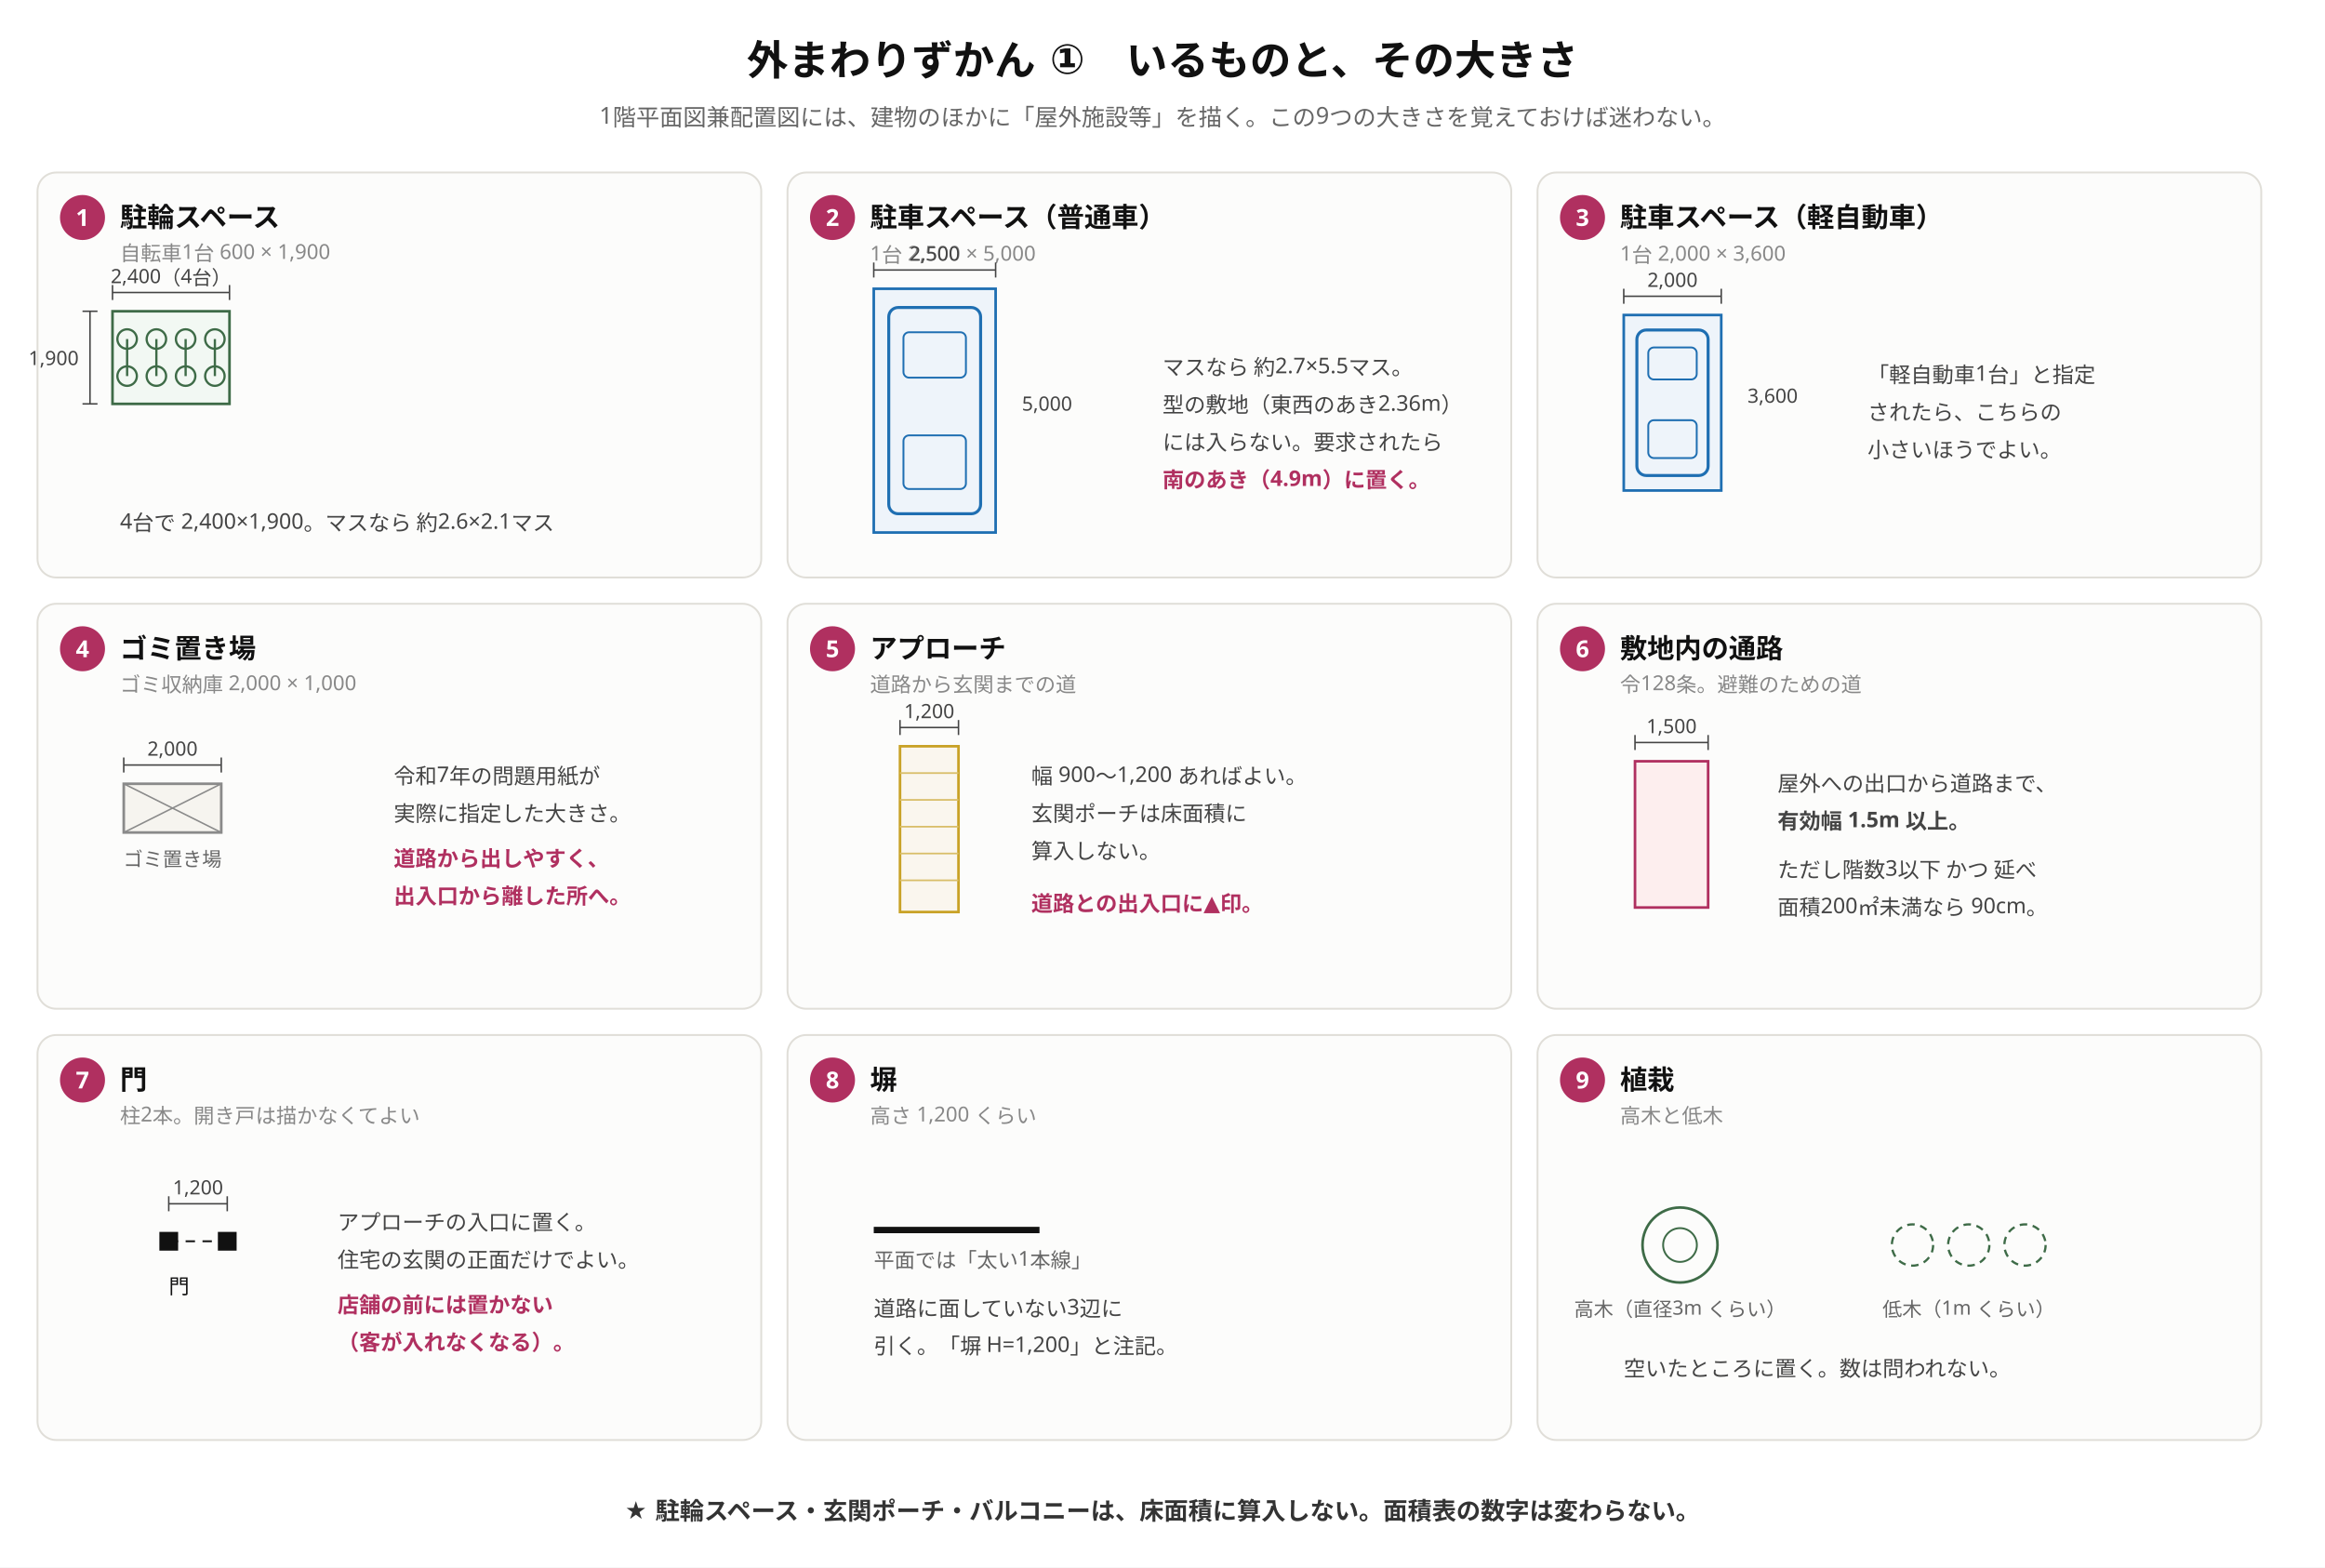
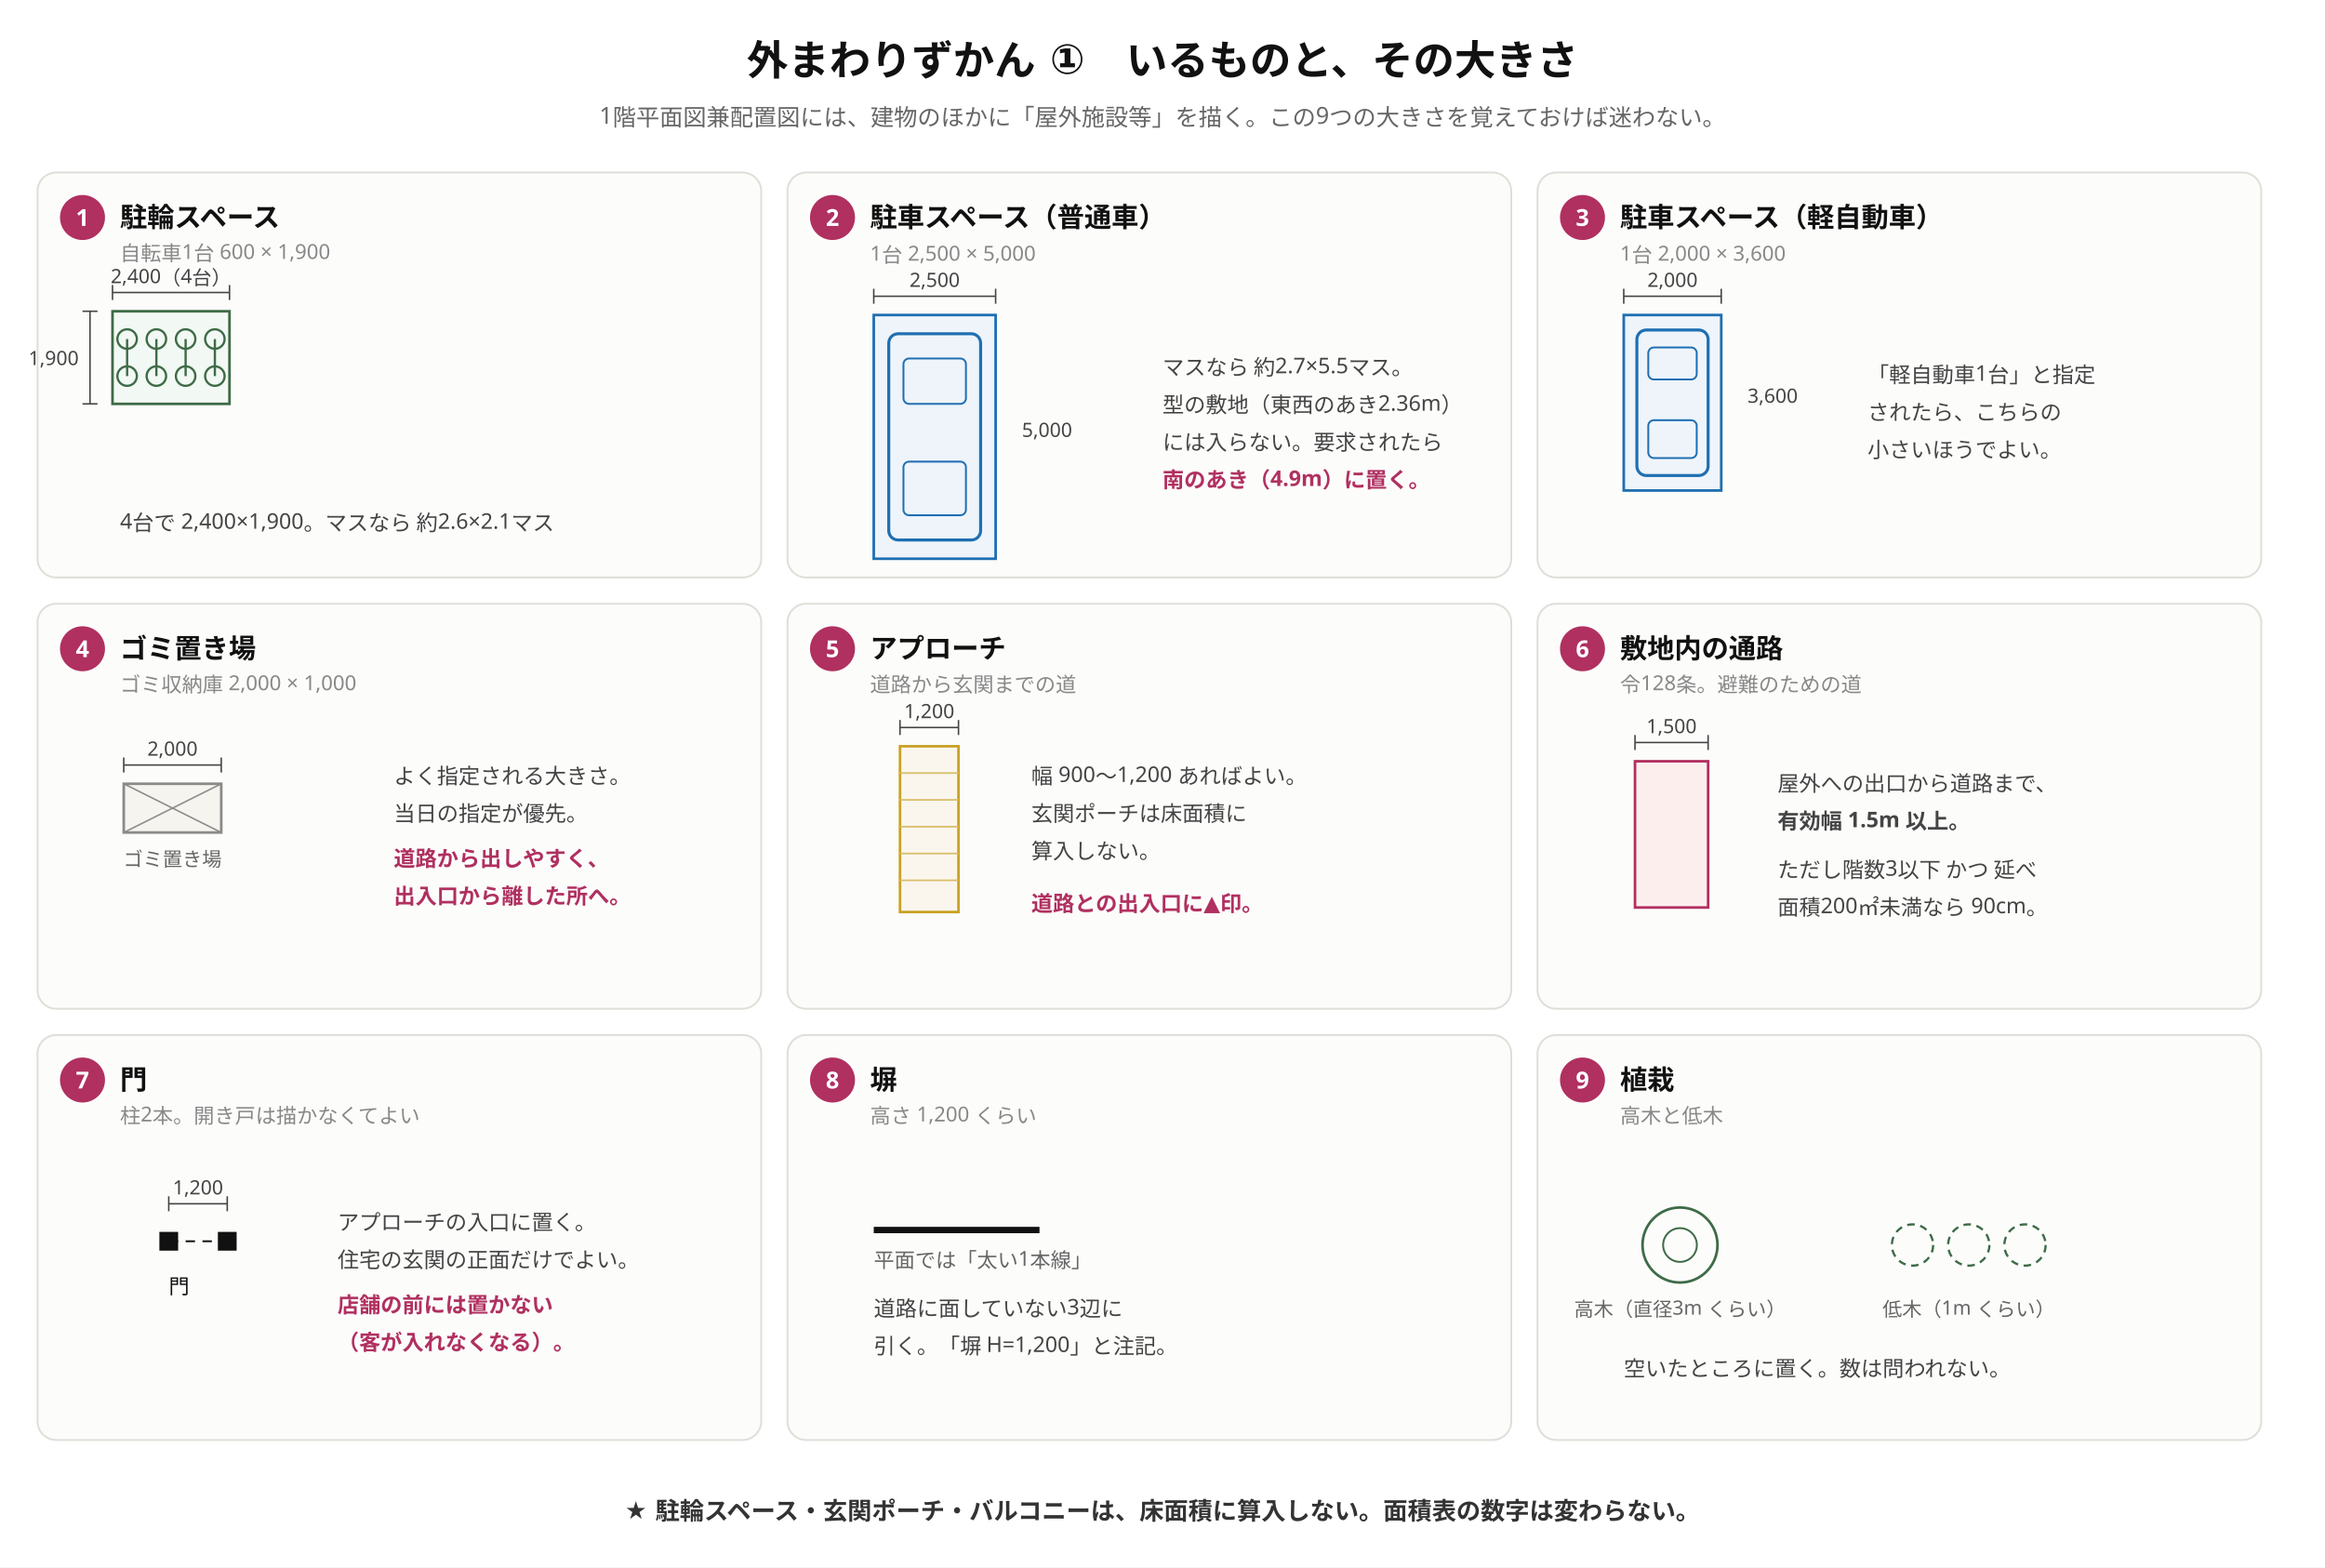
<svg xmlns="http://www.w3.org/2000/svg" viewBox="0 0 1240 836" width="1240" height="836" font-family="'Hiragino Sans','Hiragino Kaku Gothic ProN','Noto Sans JP','Yu Gothic',Meiryo,'IPAGothic',sans-serif">
  <rect width="1240" height="836" fill="#ffffff" />
  <text x="620" y="40" font-size="22" text-anchor="middle" fill="#111" font-weight="700" font-family="'Hiragino Sans','Hiragino Kaku Gothic ProN','Noto Sans JP','Yu Gothic',Meiryo,'IPAGothic',sans-serif">外まわりずかん ①　いるものと、その大きさ</text>
  <text x="620" y="66" font-size="12.5" text-anchor="middle" fill="#666" font-weight="400" font-family="'Hiragino Sans','Hiragino Kaku Gothic ProN','Noto Sans JP','Yu Gothic',Meiryo,'IPAGothic',sans-serif">1階平面図兼配置図には、建物のほかに「屋外施設等」を描く。この9つの大きさを覚えておけば迷わない。</text>
  <rect x="20" y="92" width="386" height="216" fill="#fcfcfb" stroke="#e0ded8" stroke-width="1.0" rx="10" />
  <circle cx="44" cy="116" r="12" fill="#b03060" />
  <text x="44" y="120.5" font-size="12.5" text-anchor="middle" fill="#fff" font-weight="700" font-family="'Hiragino Sans','Hiragino Kaku Gothic ProN','Noto Sans JP','Yu Gothic',Meiryo,'IPAGothic',sans-serif">1</text>
  <text x="64" y="121" font-size="14.5" text-anchor="start" fill="#111" font-weight="700" font-family="'Hiragino Sans','Hiragino Kaku Gothic ProN','Noto Sans JP','Yu Gothic',Meiryo,'IPAGothic',sans-serif">駐輪スペース</text>
  <text x="64" y="139" font-size="11" text-anchor="start" fill="#888" font-weight="400" font-family="'Hiragino Sans','Hiragino Kaku Gothic ProN','Noto Sans JP','Yu Gothic',Meiryo,'IPAGothic',sans-serif">自転車1台 600 × 1,900</text>
  <rect x="60" y="166" width="62.4" height="49.4" fill="#f2f8f3" stroke="#3e6b47" stroke-width="1.4" />
  <circle cx="67.8" cy="180.82" r="5.2" fill="none" stroke="#3e6b47" stroke-width="1.2" />
  <circle cx="67.8" cy="200.58" r="5.2" fill="none" stroke="#3e6b47" stroke-width="1.2" />
  <line x1="67.8" y1="180.82" x2="67.8" y2="200.58" stroke="#3e6b47" stroke-width="1.2" />
  <circle cx="83.4" cy="180.82" r="5.2" fill="none" stroke="#3e6b47" stroke-width="1.2" />
  <circle cx="83.4" cy="200.58" r="5.2" fill="none" stroke="#3e6b47" stroke-width="1.2" />
  <line x1="83.4" y1="180.82" x2="83.4" y2="200.58" stroke="#3e6b47" stroke-width="1.2" />
  <circle cx="99" cy="180.82" r="5.2" fill="none" stroke="#3e6b47" stroke-width="1.2" />
  <circle cx="99" cy="200.58" r="5.2" fill="none" stroke="#3e6b47" stroke-width="1.2" />
  <line x1="99" y1="180.82" x2="99" y2="200.58" stroke="#3e6b47" stroke-width="1.2" />
  <circle cx="114.6" cy="180.82" r="5.2" fill="none" stroke="#3e6b47" stroke-width="1.2" />
  <circle cx="114.6" cy="200.58" r="5.2" fill="none" stroke="#3e6b47" stroke-width="1.2" />
  <line x1="114.6" y1="180.82" x2="114.6" y2="200.58" stroke="#3e6b47" stroke-width="1.2" />
  <line x1="60" y1="156" x2="122.4" y2="156" stroke="#444" stroke-width="0.8" />
  <line x1="60" y1="152" x2="60" y2="160" stroke="#444" stroke-width="0.8" />
  <line x1="122.4" y1="152" x2="122.4" y2="160" stroke="#444" stroke-width="0.8" />
  <text x="91.2" y="151" font-size="10.5" text-anchor="middle" fill="#444" font-weight="400" font-family="'Hiragino Sans','Hiragino Kaku Gothic ProN','Noto Sans JP','Yu Gothic',Meiryo,'IPAGothic',sans-serif">2,400（4台）</text>
  <line x1="48" y1="166" x2="48" y2="215.4" stroke="#444" stroke-width="0.8" />
  <line x1="44" y1="166" x2="52" y2="166" stroke="#444" stroke-width="0.8" />
  <line x1="44" y1="215.4" x2="52" y2="215.4" stroke="#444" stroke-width="0.8" />
  <text x="42" y="194.7" font-size="10.5" text-anchor="end" fill="#444" font-weight="400" font-family="'Hiragino Sans','Hiragino Kaku Gothic ProN','Noto Sans JP','Yu Gothic',Meiryo,'IPAGothic',sans-serif">1,900</text>
  <text x="64" y="282" font-size="11.5" text-anchor="start" fill="#444" font-weight="400" font-family="'Hiragino Sans','Hiragino Kaku Gothic ProN','Noto Sans JP','Yu Gothic',Meiryo,'IPAGothic',sans-serif">4台で 2,400×1,900。マスなら 約2.6×2.1マス</text>
  <rect x="420" y="92" width="386" height="216" fill="#fcfcfb" stroke="#e0ded8" stroke-width="1.0" rx="10" />
  <circle cx="444" cy="116" r="12" fill="#b03060" />
  <text x="444" y="120.5" font-size="12.5" text-anchor="middle" fill="#fff" font-weight="700" font-family="'Hiragino Sans','Hiragino Kaku Gothic ProN','Noto Sans JP','Yu Gothic',Meiryo,'IPAGothic',sans-serif">2</text>
  <text x="464" y="121" font-size="14.5" text-anchor="start" fill="#111" font-weight="700" font-family="'Hiragino Sans','Hiragino Kaku Gothic ProN','Noto Sans JP','Yu Gothic',Meiryo,'IPAGothic',sans-serif">駐車スペース（普通車）</text>
  <text x="464" y="139" font-size="11" text-anchor="start" fill="#888" font-weight="400" font-family="'Hiragino Sans','Hiragino Kaku Gothic ProN','Noto Sans JP','Yu Gothic',Meiryo,'IPAGothic',sans-serif">1台 2,500 × 5,000</text>
-   <rect x="466" y="154" width="65" height="130" fill="#eef4fa" stroke="#1f6fb2" stroke-width="1.4" />
-   <rect x="474" y="164" width="49" height="110" fill="none" stroke="#1f6fb2" stroke-width="1.6" rx="5" />
-   <rect x="481.84" y="177.2" width="33.32" height="24.2" fill="none" stroke="#1f6fb2" stroke-width="1.0" rx="3" />
-   <rect x="481.84" y="232.2" width="33.32" height="28.6" fill="none" stroke="#1f6fb2" stroke-width="1.0" rx="3" />
-   <line x1="466" y1="144" x2="531" y2="144" stroke="#444" stroke-width="0.8" />
-   <line x1="466" y1="140" x2="466" y2="148" stroke="#444" stroke-width="0.8" />
-   <line x1="531" y1="140" x2="531" y2="148" stroke="#444" stroke-width="0.8" />
-   <text x="498.5" y="139" font-size="10.5" text-anchor="middle" fill="#444" font-weight="400" font-family="'Hiragino Sans','Hiragino Kaku Gothic ProN','Noto Sans JP','Yu Gothic',Meiryo,'IPAGothic',sans-serif">2,500</text>
-   <text x="545" y="219" font-size="10.5" text-anchor="start" fill="#444" font-weight="400" font-family="'Hiragino Sans','Hiragino Kaku Gothic ProN','Noto Sans JP','Yu Gothic',Meiryo,'IPAGothic',sans-serif">5,000</text>
+   <rect x="466" y="168" width="65" height="130" fill="#eef4fa" stroke="#1f6fb2" stroke-width="1.4" />
+   <rect x="474" y="178" width="49" height="110" fill="none" stroke="#1f6fb2" stroke-width="1.6" rx="5" />
+   <rect x="481.84" y="191.2" width="33.32" height="24.2" fill="none" stroke="#1f6fb2" stroke-width="1.0" rx="3" />
+   <rect x="481.84" y="246.2" width="33.32" height="28.6" fill="none" stroke="#1f6fb2" stroke-width="1.0" rx="3" />
+   <line x1="466" y1="158" x2="531" y2="158" stroke="#444" stroke-width="0.8" />
+   <line x1="466" y1="154" x2="466" y2="162" stroke="#444" stroke-width="0.8" />
+   <line x1="531" y1="154" x2="531" y2="162" stroke="#444" stroke-width="0.8" />
+   <text x="498.5" y="153" font-size="10.5" text-anchor="middle" fill="#444" font-weight="400" font-family="'Hiragino Sans','Hiragino Kaku Gothic ProN','Noto Sans JP','Yu Gothic',Meiryo,'IPAGothic',sans-serif">2,500</text>
+   <text x="545" y="233" font-size="10.5" text-anchor="start" fill="#444" font-weight="400" font-family="'Hiragino Sans','Hiragino Kaku Gothic ProN','Noto Sans JP','Yu Gothic',Meiryo,'IPAGothic',sans-serif">5,000</text>
  <text x="620" y="200" font-size="11.5" text-anchor="start" fill="#444" font-weight="400" font-family="'Hiragino Sans','Hiragino Kaku Gothic ProN','Noto Sans JP','Yu Gothic',Meiryo,'IPAGothic',sans-serif">マスなら 約2.7×5.5マス。</text>
  <text x="620" y="220" font-size="11.5" text-anchor="start" fill="#444" font-weight="400" font-family="'Hiragino Sans','Hiragino Kaku Gothic ProN','Noto Sans JP','Yu Gothic',Meiryo,'IPAGothic',sans-serif">型の敷地（東西のあき2.36m）</text>
  <text x="620" y="240" font-size="11.5" text-anchor="start" fill="#444" font-weight="400" font-family="'Hiragino Sans','Hiragino Kaku Gothic ProN','Noto Sans JP','Yu Gothic',Meiryo,'IPAGothic',sans-serif">には入らない。要求されたら</text>
  <text x="620" y="260" font-size="11.5" text-anchor="start" fill="#b03060" font-weight="700" font-family="'Hiragino Sans','Hiragino Kaku Gothic ProN','Noto Sans JP','Yu Gothic',Meiryo,'IPAGothic',sans-serif">南のあき（4.9m）に置く。</text>
  <rect x="820" y="92" width="386" height="216" fill="#fcfcfb" stroke="#e0ded8" stroke-width="1.0" rx="10" />
  <circle cx="844" cy="116" r="12" fill="#b03060" />
  <text x="844" y="120.5" font-size="12.5" text-anchor="middle" fill="#fff" font-weight="700" font-family="'Hiragino Sans','Hiragino Kaku Gothic ProN','Noto Sans JP','Yu Gothic',Meiryo,'IPAGothic',sans-serif">3</text>
  <text x="864" y="121" font-size="14.5" text-anchor="start" fill="#111" font-weight="700" font-family="'Hiragino Sans','Hiragino Kaku Gothic ProN','Noto Sans JP','Yu Gothic',Meiryo,'IPAGothic',sans-serif">駐車スペース（軽自動車）</text>
  <text x="864" y="139" font-size="11" text-anchor="start" fill="#888" font-weight="400" font-family="'Hiragino Sans','Hiragino Kaku Gothic ProN','Noto Sans JP','Yu Gothic',Meiryo,'IPAGothic',sans-serif">1台 2,000 × 3,600</text>
  <rect x="866" y="168" width="52" height="93.6" fill="#eef4fa" stroke="#1f6fb2" stroke-width="1.4" />
  <rect x="873" y="176" width="38" height="77.6" fill="none" stroke="#1f6fb2" stroke-width="1.6" rx="5" />
  <rect x="879.08" y="185.31" width="25.84" height="17.07" fill="none" stroke="#1f6fb2" stroke-width="1.0" rx="3" />
  <rect x="879.08" y="224.11" width="25.84" height="20.18" fill="none" stroke="#1f6fb2" stroke-width="1.0" rx="3" />
  <line x1="866" y1="158" x2="918" y2="158" stroke="#444" stroke-width="0.8" />
  <line x1="866" y1="154" x2="866" y2="162" stroke="#444" stroke-width="0.8" />
  <line x1="918" y1="154" x2="918" y2="162" stroke="#444" stroke-width="0.8" />
  <text x="892" y="153" font-size="10.5" text-anchor="middle" fill="#444" font-weight="400" font-family="'Hiragino Sans','Hiragino Kaku Gothic ProN','Noto Sans JP','Yu Gothic',Meiryo,'IPAGothic',sans-serif">2,000</text>
  <text x="932" y="214.8" font-size="10.5" text-anchor="start" fill="#444" font-weight="400" font-family="'Hiragino Sans','Hiragino Kaku Gothic ProN','Noto Sans JP','Yu Gothic',Meiryo,'IPAGothic',sans-serif">3,600</text>
  <text x="996" y="204" font-size="11.5" text-anchor="start" fill="#444" font-weight="400" font-family="'Hiragino Sans','Hiragino Kaku Gothic ProN','Noto Sans JP','Yu Gothic',Meiryo,'IPAGothic',sans-serif">「軽自動車1台」と指定</text>
  <text x="996" y="224" font-size="11.5" text-anchor="start" fill="#444" font-weight="400" font-family="'Hiragino Sans','Hiragino Kaku Gothic ProN','Noto Sans JP','Yu Gothic',Meiryo,'IPAGothic',sans-serif">されたら、こちらの</text>
  <text x="996" y="244" font-size="11.5" text-anchor="start" fill="#444" font-weight="400" font-family="'Hiragino Sans','Hiragino Kaku Gothic ProN','Noto Sans JP','Yu Gothic',Meiryo,'IPAGothic',sans-serif">小さいほうでよい。</text>
  <rect x="20" y="322" width="386" height="216" fill="#fcfcfb" stroke="#e0ded8" stroke-width="1.0" rx="10" />
  <circle cx="44" cy="346" r="12" fill="#b03060" />
  <text x="44" y="350.5" font-size="12.5" text-anchor="middle" fill="#fff" font-weight="700" font-family="'Hiragino Sans','Hiragino Kaku Gothic ProN','Noto Sans JP','Yu Gothic',Meiryo,'IPAGothic',sans-serif">4</text>
  <text x="64" y="351" font-size="14.5" text-anchor="start" fill="#111" font-weight="700" font-family="'Hiragino Sans','Hiragino Kaku Gothic ProN','Noto Sans JP','Yu Gothic',Meiryo,'IPAGothic',sans-serif">ゴミ置き場</text>
  <text x="64" y="369" font-size="11" text-anchor="start" fill="#888" font-weight="400" font-family="'Hiragino Sans','Hiragino Kaku Gothic ProN','Noto Sans JP','Yu Gothic',Meiryo,'IPAGothic',sans-serif">ゴミ収納庫 2,000 × 1,000</text>
  <rect x="66" y="418" width="52" height="26" fill="#f6f4ef" stroke="#8a8a8a" stroke-width="1.4" />
  <line x1="66" y1="418" x2="118" y2="444" stroke="#8a8a8a" stroke-width="0.8" />
  <line x1="66" y1="444" x2="118" y2="418" stroke="#8a8a8a" stroke-width="0.8" />
  <text x="92" y="462" font-size="10.5" text-anchor="middle" fill="#666" font-weight="400" font-family="'Hiragino Sans','Hiragino Kaku Gothic ProN','Noto Sans JP','Yu Gothic',Meiryo,'IPAGothic',sans-serif">ゴミ置き場</text>
  <line x1="66" y1="408" x2="118" y2="408" stroke="#444" stroke-width="0.8" />
  <line x1="66" y1="404" x2="66" y2="412" stroke="#444" stroke-width="0.8" />
  <line x1="118" y1="404" x2="118" y2="412" stroke="#444" stroke-width="0.8" />
  <text x="92" y="403" font-size="10.5" text-anchor="middle" fill="#444" font-weight="400" font-family="'Hiragino Sans','Hiragino Kaku Gothic ProN','Noto Sans JP','Yu Gothic',Meiryo,'IPAGothic',sans-serif">2,000</text>
-   <text x="210" y="418" font-size="11.5" text-anchor="start" fill="#444" font-weight="400" font-family="'Hiragino Sans','Hiragino Kaku Gothic ProN','Noto Sans JP','Yu Gothic',Meiryo,'IPAGothic',sans-serif">令和7年の問題用紙が</text>
-   <text x="210" y="438" font-size="11.5" text-anchor="start" fill="#444" font-weight="400" font-family="'Hiragino Sans','Hiragino Kaku Gothic ProN','Noto Sans JP','Yu Gothic',Meiryo,'IPAGothic',sans-serif">実際に指定した大きさ。</text>
+   <text x="210" y="418" font-size="11.5" text-anchor="start" fill="#444" font-weight="400" font-family="'Hiragino Sans','Hiragino Kaku Gothic ProN','Noto Sans JP','Yu Gothic',Meiryo,'IPAGothic',sans-serif">よく指定される大きさ。</text>
+   <text x="210" y="438" font-size="11.5" text-anchor="start" fill="#444" font-weight="400" font-family="'Hiragino Sans','Hiragino Kaku Gothic ProN','Noto Sans JP','Yu Gothic',Meiryo,'IPAGothic',sans-serif">当日の指定が優先。</text>
  <text x="210" y="462" font-size="11.5" text-anchor="start" fill="#b03060" font-weight="700" font-family="'Hiragino Sans','Hiragino Kaku Gothic ProN','Noto Sans JP','Yu Gothic',Meiryo,'IPAGothic',sans-serif">道路から出しやすく、</text>
  <text x="210" y="482" font-size="11.5" text-anchor="start" fill="#b03060" font-weight="700" font-family="'Hiragino Sans','Hiragino Kaku Gothic ProN','Noto Sans JP','Yu Gothic',Meiryo,'IPAGothic',sans-serif">出入口から離した所へ。</text>
  <rect x="420" y="322" width="386" height="216" fill="#fcfcfb" stroke="#e0ded8" stroke-width="1.0" rx="10" />
  <circle cx="444" cy="346" r="12" fill="#b03060" />
  <text x="444" y="350.5" font-size="12.5" text-anchor="middle" fill="#fff" font-weight="700" font-family="'Hiragino Sans','Hiragino Kaku Gothic ProN','Noto Sans JP','Yu Gothic',Meiryo,'IPAGothic',sans-serif">5</text>
  <text x="464" y="351" font-size="14.5" text-anchor="start" fill="#111" font-weight="700" font-family="'Hiragino Sans','Hiragino Kaku Gothic ProN','Noto Sans JP','Yu Gothic',Meiryo,'IPAGothic',sans-serif">アプローチ</text>
  <text x="464" y="369" font-size="11" text-anchor="start" fill="#888" font-weight="400" font-family="'Hiragino Sans','Hiragino Kaku Gothic ProN','Noto Sans JP','Yu Gothic',Meiryo,'IPAGothic',sans-serif">道路から玄関までの道</text>
  <rect x="480" y="398" width="31.2" height="88.4" fill="#faf6ee" stroke="#c9a227" stroke-width="1.4" />
  <line x1="480" y1="412.3" x2="511.2" y2="412.3" stroke="#d9be6a" stroke-width="0.9" />
  <line x1="480" y1="426.6" x2="511.2" y2="426.6" stroke="#d9be6a" stroke-width="0.9" />
  <line x1="480" y1="440.9" x2="511.2" y2="440.9" stroke="#d9be6a" stroke-width="0.9" />
  <line x1="480" y1="455.2" x2="511.2" y2="455.2" stroke="#d9be6a" stroke-width="0.9" />
  <line x1="480" y1="469.5" x2="511.2" y2="469.5" stroke="#d9be6a" stroke-width="0.9" />
  <line x1="480" y1="388" x2="511.2" y2="388" stroke="#444" stroke-width="0.8" />
  <line x1="480" y1="384" x2="480" y2="392" stroke="#444" stroke-width="0.8" />
  <line x1="511.2" y1="384" x2="511.2" y2="392" stroke="#444" stroke-width="0.8" />
  <text x="495.6" y="383" font-size="10.5" text-anchor="middle" fill="#444" font-weight="400" font-family="'Hiragino Sans','Hiragino Kaku Gothic ProN','Noto Sans JP','Yu Gothic',Meiryo,'IPAGothic',sans-serif">1,200</text>
  <text x="550" y="418" font-size="11.5" text-anchor="start" fill="#444" font-weight="400" font-family="'Hiragino Sans','Hiragino Kaku Gothic ProN','Noto Sans JP','Yu Gothic',Meiryo,'IPAGothic',sans-serif">幅 900〜1,200 あればよい。</text>
  <text x="550" y="438" font-size="11.5" text-anchor="start" fill="#444" font-weight="400" font-family="'Hiragino Sans','Hiragino Kaku Gothic ProN','Noto Sans JP','Yu Gothic',Meiryo,'IPAGothic',sans-serif">玄関ポーチは床面積に</text>
  <text x="550" y="458" font-size="11.5" text-anchor="start" fill="#444" font-weight="400" font-family="'Hiragino Sans','Hiragino Kaku Gothic ProN','Noto Sans JP','Yu Gothic',Meiryo,'IPAGothic',sans-serif">算入しない。</text>
  <text x="550" y="486" font-size="11.5" text-anchor="start" fill="#b03060" font-weight="700" font-family="'Hiragino Sans','Hiragino Kaku Gothic ProN','Noto Sans JP','Yu Gothic',Meiryo,'IPAGothic',sans-serif">道路との出入口に▲印。</text>
  <rect x="820" y="322" width="386" height="216" fill="#fcfcfb" stroke="#e0ded8" stroke-width="1.0" rx="10" />
  <circle cx="844" cy="346" r="12" fill="#b03060" />
  <text x="844" y="350.5" font-size="12.5" text-anchor="middle" fill="#fff" font-weight="700" font-family="'Hiragino Sans','Hiragino Kaku Gothic ProN','Noto Sans JP','Yu Gothic',Meiryo,'IPAGothic',sans-serif">6</text>
  <text x="864" y="351" font-size="14.5" text-anchor="start" fill="#111" font-weight="700" font-family="'Hiragino Sans','Hiragino Kaku Gothic ProN','Noto Sans JP','Yu Gothic',Meiryo,'IPAGothic',sans-serif">敷地内の通路</text>
  <text x="864" y="369" font-size="11" text-anchor="start" fill="#888" font-weight="400" font-family="'Hiragino Sans','Hiragino Kaku Gothic ProN','Noto Sans JP','Yu Gothic',Meiryo,'IPAGothic',sans-serif">令128条。避難のための道</text>
  <rect x="872" y="406" width="39" height="78" fill="#fdeeee" stroke="#b03060" stroke-width="1.4" />
  <line x1="872" y1="396" x2="911" y2="396" stroke="#444" stroke-width="0.8" />
  <line x1="872" y1="392" x2="872" y2="400" stroke="#444" stroke-width="0.8" />
  <line x1="911" y1="392" x2="911" y2="400" stroke="#444" stroke-width="0.8" />
  <text x="891.5" y="391" font-size="10.5" text-anchor="middle" fill="#444" font-weight="400" font-family="'Hiragino Sans','Hiragino Kaku Gothic ProN','Noto Sans JP','Yu Gothic',Meiryo,'IPAGothic',sans-serif">1,500</text>
  <text x="948" y="422" font-size="11.5" text-anchor="start" fill="#444" font-weight="400" font-family="'Hiragino Sans','Hiragino Kaku Gothic ProN','Noto Sans JP','Yu Gothic',Meiryo,'IPAGothic',sans-serif">屋外への出口から道路まで、</text>
  <text x="948" y="442" font-size="11.5" text-anchor="start" fill="#444" font-weight="700" font-family="'Hiragino Sans','Hiragino Kaku Gothic ProN','Noto Sans JP','Yu Gothic',Meiryo,'IPAGothic',sans-serif">有効幅 1.5m 以上。</text>
  <text x="948" y="468" font-size="11.5" text-anchor="start" fill="#444" font-weight="400" font-family="'Hiragino Sans','Hiragino Kaku Gothic ProN','Noto Sans JP','Yu Gothic',Meiryo,'IPAGothic',sans-serif">ただし階数3以下 かつ 延べ</text>
  <text x="948" y="488" font-size="11.5" text-anchor="start" fill="#444" font-weight="400" font-family="'Hiragino Sans','Hiragino Kaku Gothic ProN','Noto Sans JP','Yu Gothic',Meiryo,'IPAGothic',sans-serif">面積200㎡未満なら 90cm。</text>
  <rect x="20" y="552" width="386" height="216" fill="#fcfcfb" stroke="#e0ded8" stroke-width="1.0" rx="10" />
  <circle cx="44" cy="576" r="12" fill="#b03060" />
  <text x="44" y="580.5" font-size="12.5" text-anchor="middle" fill="#fff" font-weight="700" font-family="'Hiragino Sans','Hiragino Kaku Gothic ProN','Noto Sans JP','Yu Gothic',Meiryo,'IPAGothic',sans-serif">7</text>
  <text x="64" y="581" font-size="14.5" text-anchor="start" fill="#111" font-weight="700" font-family="'Hiragino Sans','Hiragino Kaku Gothic ProN','Noto Sans JP','Yu Gothic',Meiryo,'IPAGothic',sans-serif">門</text>
  <text x="64" y="599" font-size="11" text-anchor="start" fill="#888" font-weight="400" font-family="'Hiragino Sans','Hiragino Kaku Gothic ProN','Noto Sans JP','Yu Gothic',Meiryo,'IPAGothic',sans-serif">柱2本。開き戸は描かなくてよい</text>
  <rect x="85" y="657" width="10" height="10" fill="#111" />
  <rect x="116.2" y="657" width="10" height="10" fill="#111" />
  <line x1="90" y1="662" x2="121.2" y2="662" stroke="#111" stroke-width="1.0" stroke-dasharray="5 4" />
  <line x1="90" y1="642" x2="121.2" y2="642" stroke="#444" stroke-width="0.8" />
  <line x1="90" y1="638" x2="90" y2="646" stroke="#444" stroke-width="0.8" />
  <line x1="121.2" y1="638" x2="121.2" y2="646" stroke="#444" stroke-width="0.8" />
  <text x="105.6" y="637" font-size="10.5" text-anchor="middle" fill="#444" font-weight="400" font-family="'Hiragino Sans','Hiragino Kaku Gothic ProN','Noto Sans JP','Yu Gothic',Meiryo,'IPAGothic',sans-serif">1,200</text>
  <text x="90" y="690" font-size="11" text-anchor="start" fill="#111" font-weight="400" font-family="'Hiragino Sans','Hiragino Kaku Gothic ProN','Noto Sans JP','Yu Gothic',Meiryo,'IPAGothic',sans-serif">門</text>
  <text x="180" y="656" font-size="11.5" text-anchor="start" fill="#444" font-weight="400" font-family="'Hiragino Sans','Hiragino Kaku Gothic ProN','Noto Sans JP','Yu Gothic',Meiryo,'IPAGothic',sans-serif">アプローチの入口に置く。</text>
  <text x="180" y="676" font-size="11.5" text-anchor="start" fill="#444" font-weight="400" font-family="'Hiragino Sans','Hiragino Kaku Gothic ProN','Noto Sans JP','Yu Gothic',Meiryo,'IPAGothic',sans-serif">住宅の玄関の正面だけでよい。</text>
  <text x="180" y="700" font-size="11.5" text-anchor="start" fill="#b03060" font-weight="700" font-family="'Hiragino Sans','Hiragino Kaku Gothic ProN','Noto Sans JP','Yu Gothic',Meiryo,'IPAGothic',sans-serif">店舗の前には置かない</text>
  <text x="180" y="720" font-size="11.5" text-anchor="start" fill="#b03060" font-weight="700" font-family="'Hiragino Sans','Hiragino Kaku Gothic ProN','Noto Sans JP','Yu Gothic',Meiryo,'IPAGothic',sans-serif">（客が入れなくなる）。</text>
  <rect x="420" y="552" width="386" height="216" fill="#fcfcfb" stroke="#e0ded8" stroke-width="1.0" rx="10" />
  <circle cx="444" cy="576" r="12" fill="#b03060" />
  <text x="444" y="580.5" font-size="12.5" text-anchor="middle" fill="#fff" font-weight="700" font-family="'Hiragino Sans','Hiragino Kaku Gothic ProN','Noto Sans JP','Yu Gothic',Meiryo,'IPAGothic',sans-serif">8</text>
  <text x="464" y="581" font-size="14.5" text-anchor="start" fill="#111" font-weight="700" font-family="'Hiragino Sans','Hiragino Kaku Gothic ProN','Noto Sans JP','Yu Gothic',Meiryo,'IPAGothic',sans-serif">塀</text>
  <text x="464" y="599" font-size="11" text-anchor="start" fill="#888" font-weight="400" font-family="'Hiragino Sans','Hiragino Kaku Gothic ProN','Noto Sans JP','Yu Gothic',Meiryo,'IPAGothic',sans-serif">高さ 1,200 くらい</text>
  <line x1="466" y1="656" x2="554.4" y2="656" stroke="#111" stroke-width="3.4" />
  <text x="466" y="676" font-size="11" text-anchor="start" fill="#666" font-weight="400" font-family="'Hiragino Sans','Hiragino Kaku Gothic ProN','Noto Sans JP','Yu Gothic',Meiryo,'IPAGothic',sans-serif">平面では「太い1本線」</text>
  <text x="466" y="702" font-size="11.5" text-anchor="start" fill="#444" font-weight="400" font-family="'Hiragino Sans','Hiragino Kaku Gothic ProN','Noto Sans JP','Yu Gothic',Meiryo,'IPAGothic',sans-serif">道路に面していない3辺に</text>
  <text x="466" y="722" font-size="11.5" text-anchor="start" fill="#444" font-weight="400" font-family="'Hiragino Sans','Hiragino Kaku Gothic ProN','Noto Sans JP','Yu Gothic',Meiryo,'IPAGothic',sans-serif">引く。「塀 H=1,200」と注記。</text>
  <rect x="820" y="552" width="386" height="216" fill="#fcfcfb" stroke="#e0ded8" stroke-width="1.0" rx="10" />
  <circle cx="844" cy="576" r="12" fill="#b03060" />
  <text x="844" y="580.5" font-size="12.5" text-anchor="middle" fill="#fff" font-weight="700" font-family="'Hiragino Sans','Hiragino Kaku Gothic ProN','Noto Sans JP','Yu Gothic',Meiryo,'IPAGothic',sans-serif">9</text>
  <text x="864" y="581" font-size="14.5" text-anchor="start" fill="#111" font-weight="700" font-family="'Hiragino Sans','Hiragino Kaku Gothic ProN','Noto Sans JP','Yu Gothic',Meiryo,'IPAGothic',sans-serif">植栽</text>
  <text x="864" y="599" font-size="11" text-anchor="start" fill="#888" font-weight="400" font-family="'Hiragino Sans','Hiragino Kaku Gothic ProN','Noto Sans JP','Yu Gothic',Meiryo,'IPAGothic',sans-serif">高木と低木</text>
  <circle cx="896" cy="664" r="20" fill="none" stroke="#3e6b47" stroke-width="1.4" />
  <circle cx="896" cy="664" r="9" fill="none" stroke="#3e6b47" stroke-width="1.0" />
  <text x="896" y="702" font-size="10.5" text-anchor="middle" fill="#666" font-weight="400" font-family="'Hiragino Sans','Hiragino Kaku Gothic ProN','Noto Sans JP','Yu Gothic',Meiryo,'IPAGothic',sans-serif">高木（直径3m くらい）</text>
  <circle cx="1020" cy="664" r="11" fill="none" stroke="#3e6b47" stroke-width="1.2" stroke-dasharray="4 3" />
  <circle cx="1050" cy="664" r="11" fill="none" stroke="#3e6b47" stroke-width="1.2" stroke-dasharray="4 3" />
  <circle cx="1080" cy="664" r="11" fill="none" stroke="#3e6b47" stroke-width="1.2" stroke-dasharray="4 3" />
  <text x="1050" y="702" font-size="10.5" text-anchor="middle" fill="#666" font-weight="400" font-family="'Hiragino Sans','Hiragino Kaku Gothic ProN','Noto Sans JP','Yu Gothic',Meiryo,'IPAGothic',sans-serif">低木（1m くらい）</text>
  <text x="866" y="734" font-size="11.5" text-anchor="start" fill="#444" font-weight="400" font-family="'Hiragino Sans','Hiragino Kaku Gothic ProN','Noto Sans JP','Yu Gothic',Meiryo,'IPAGothic',sans-serif">空いたところに置く。数は問われない。</text>
  <text x="620" y="810" font-size="13" text-anchor="middle" fill="#333" font-weight="700" font-family="'Hiragino Sans','Hiragino Kaku Gothic ProN','Noto Sans JP','Yu Gothic',Meiryo,'IPAGothic',sans-serif">★ 駐輪スペース・玄関ポーチ・バルコニーは、床面積に算入しない。面積表の数字は変わらない。</text>
</svg>
